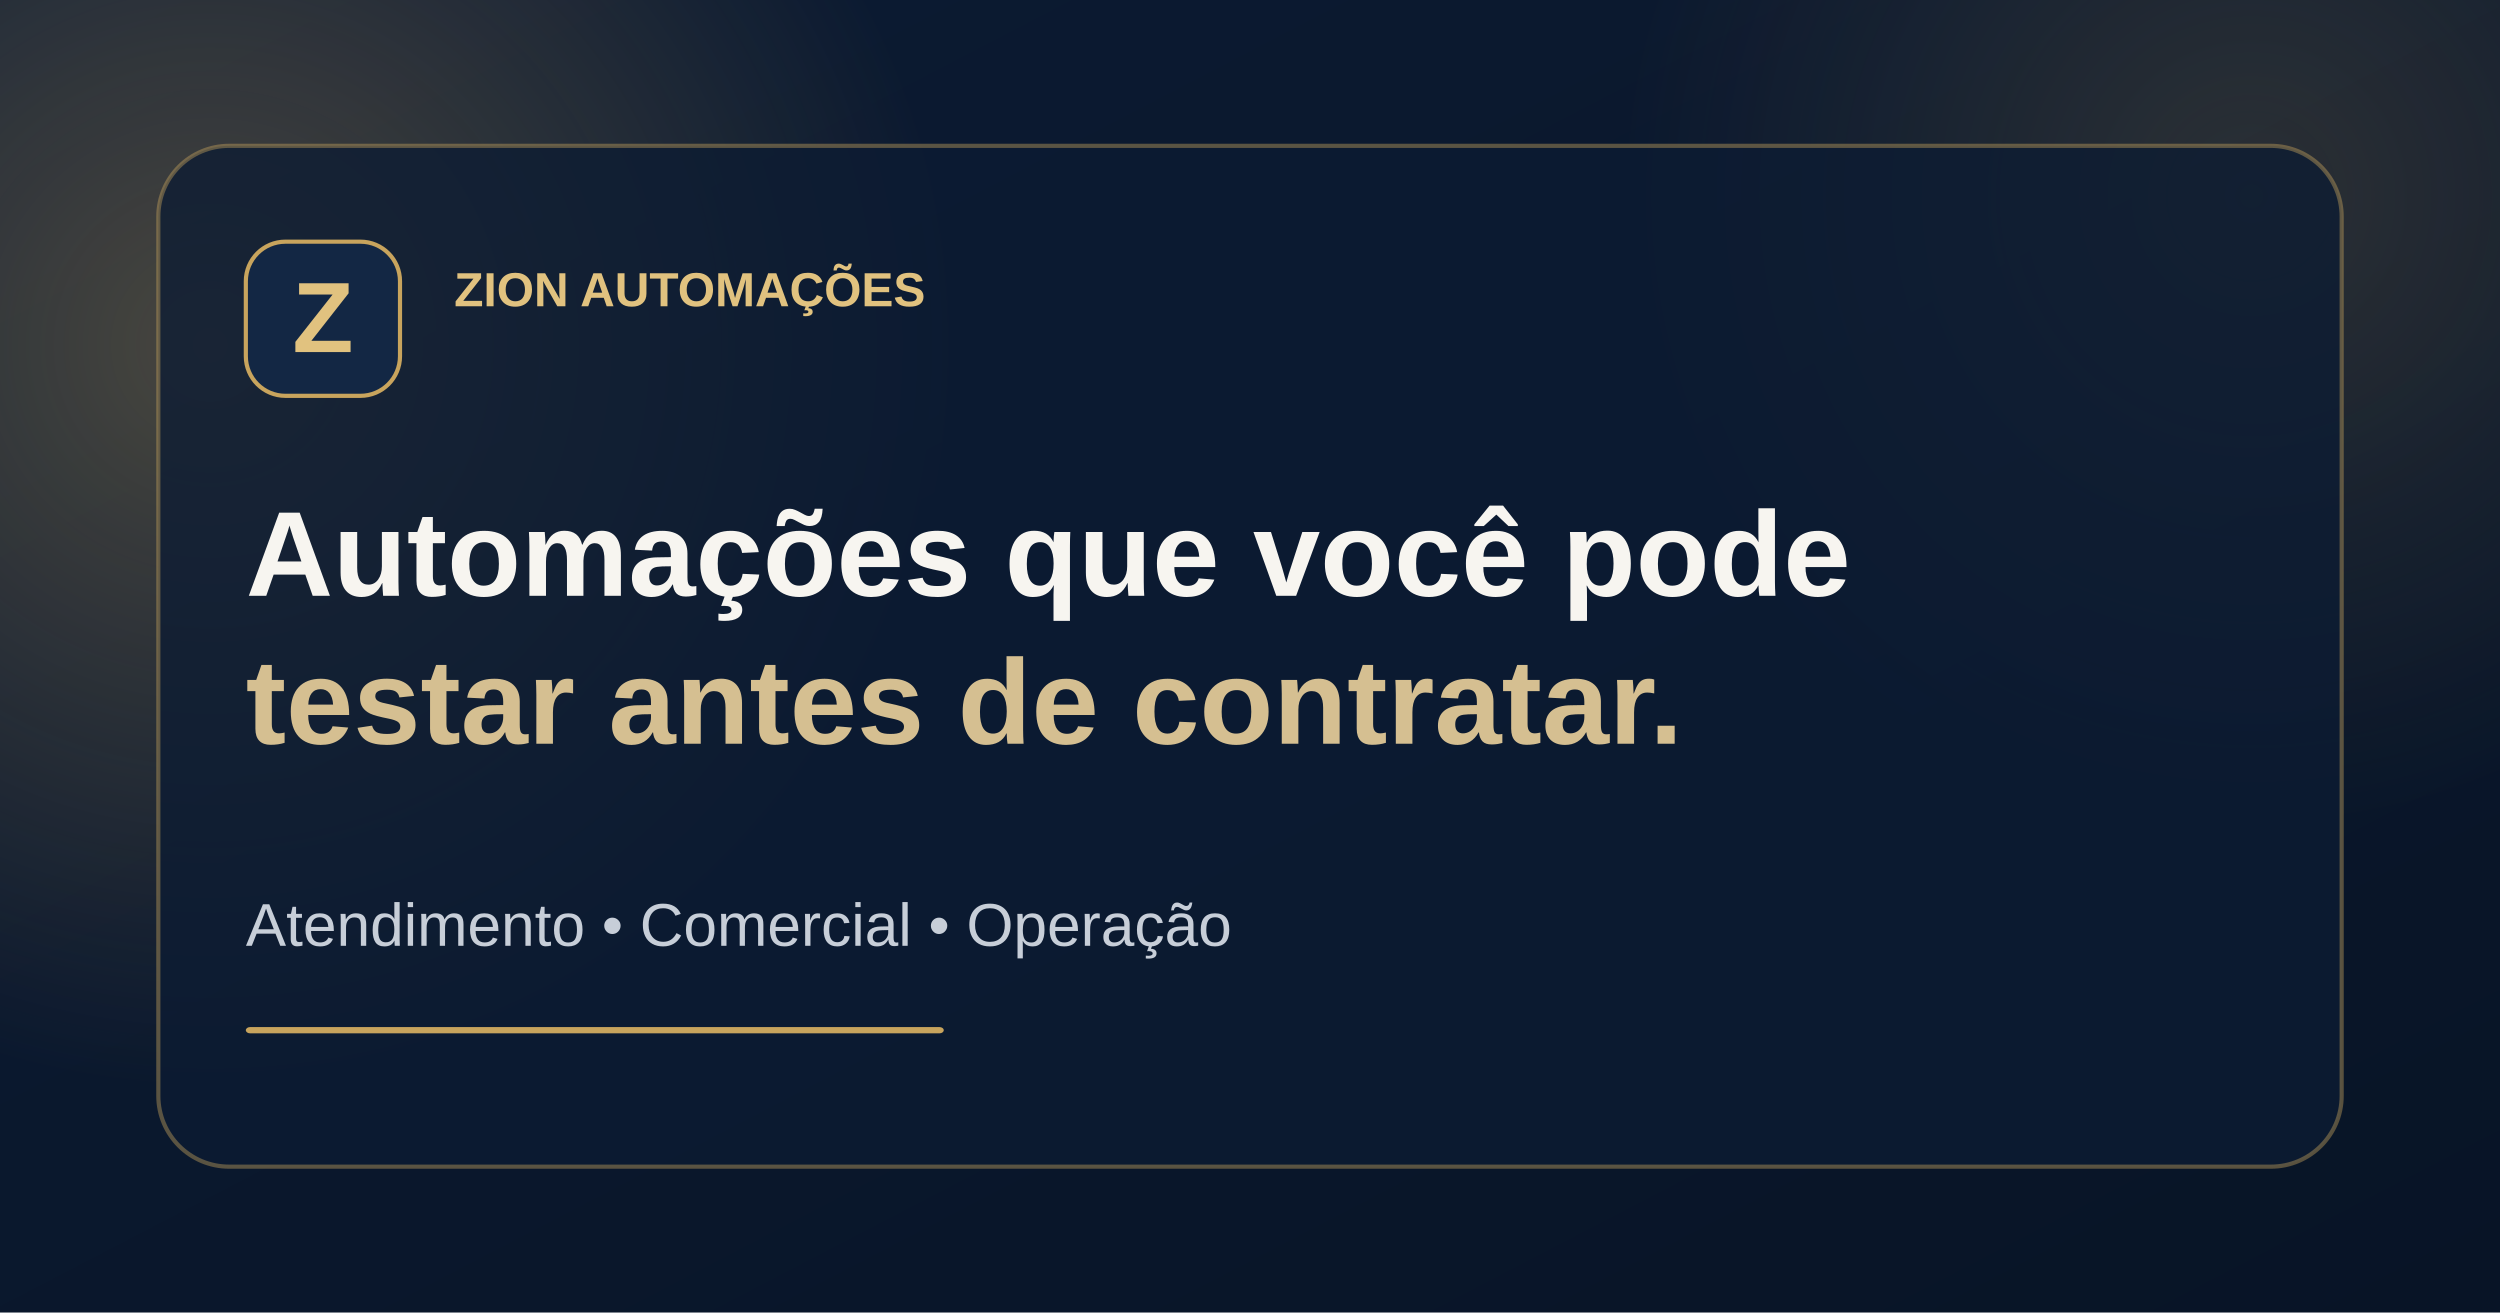
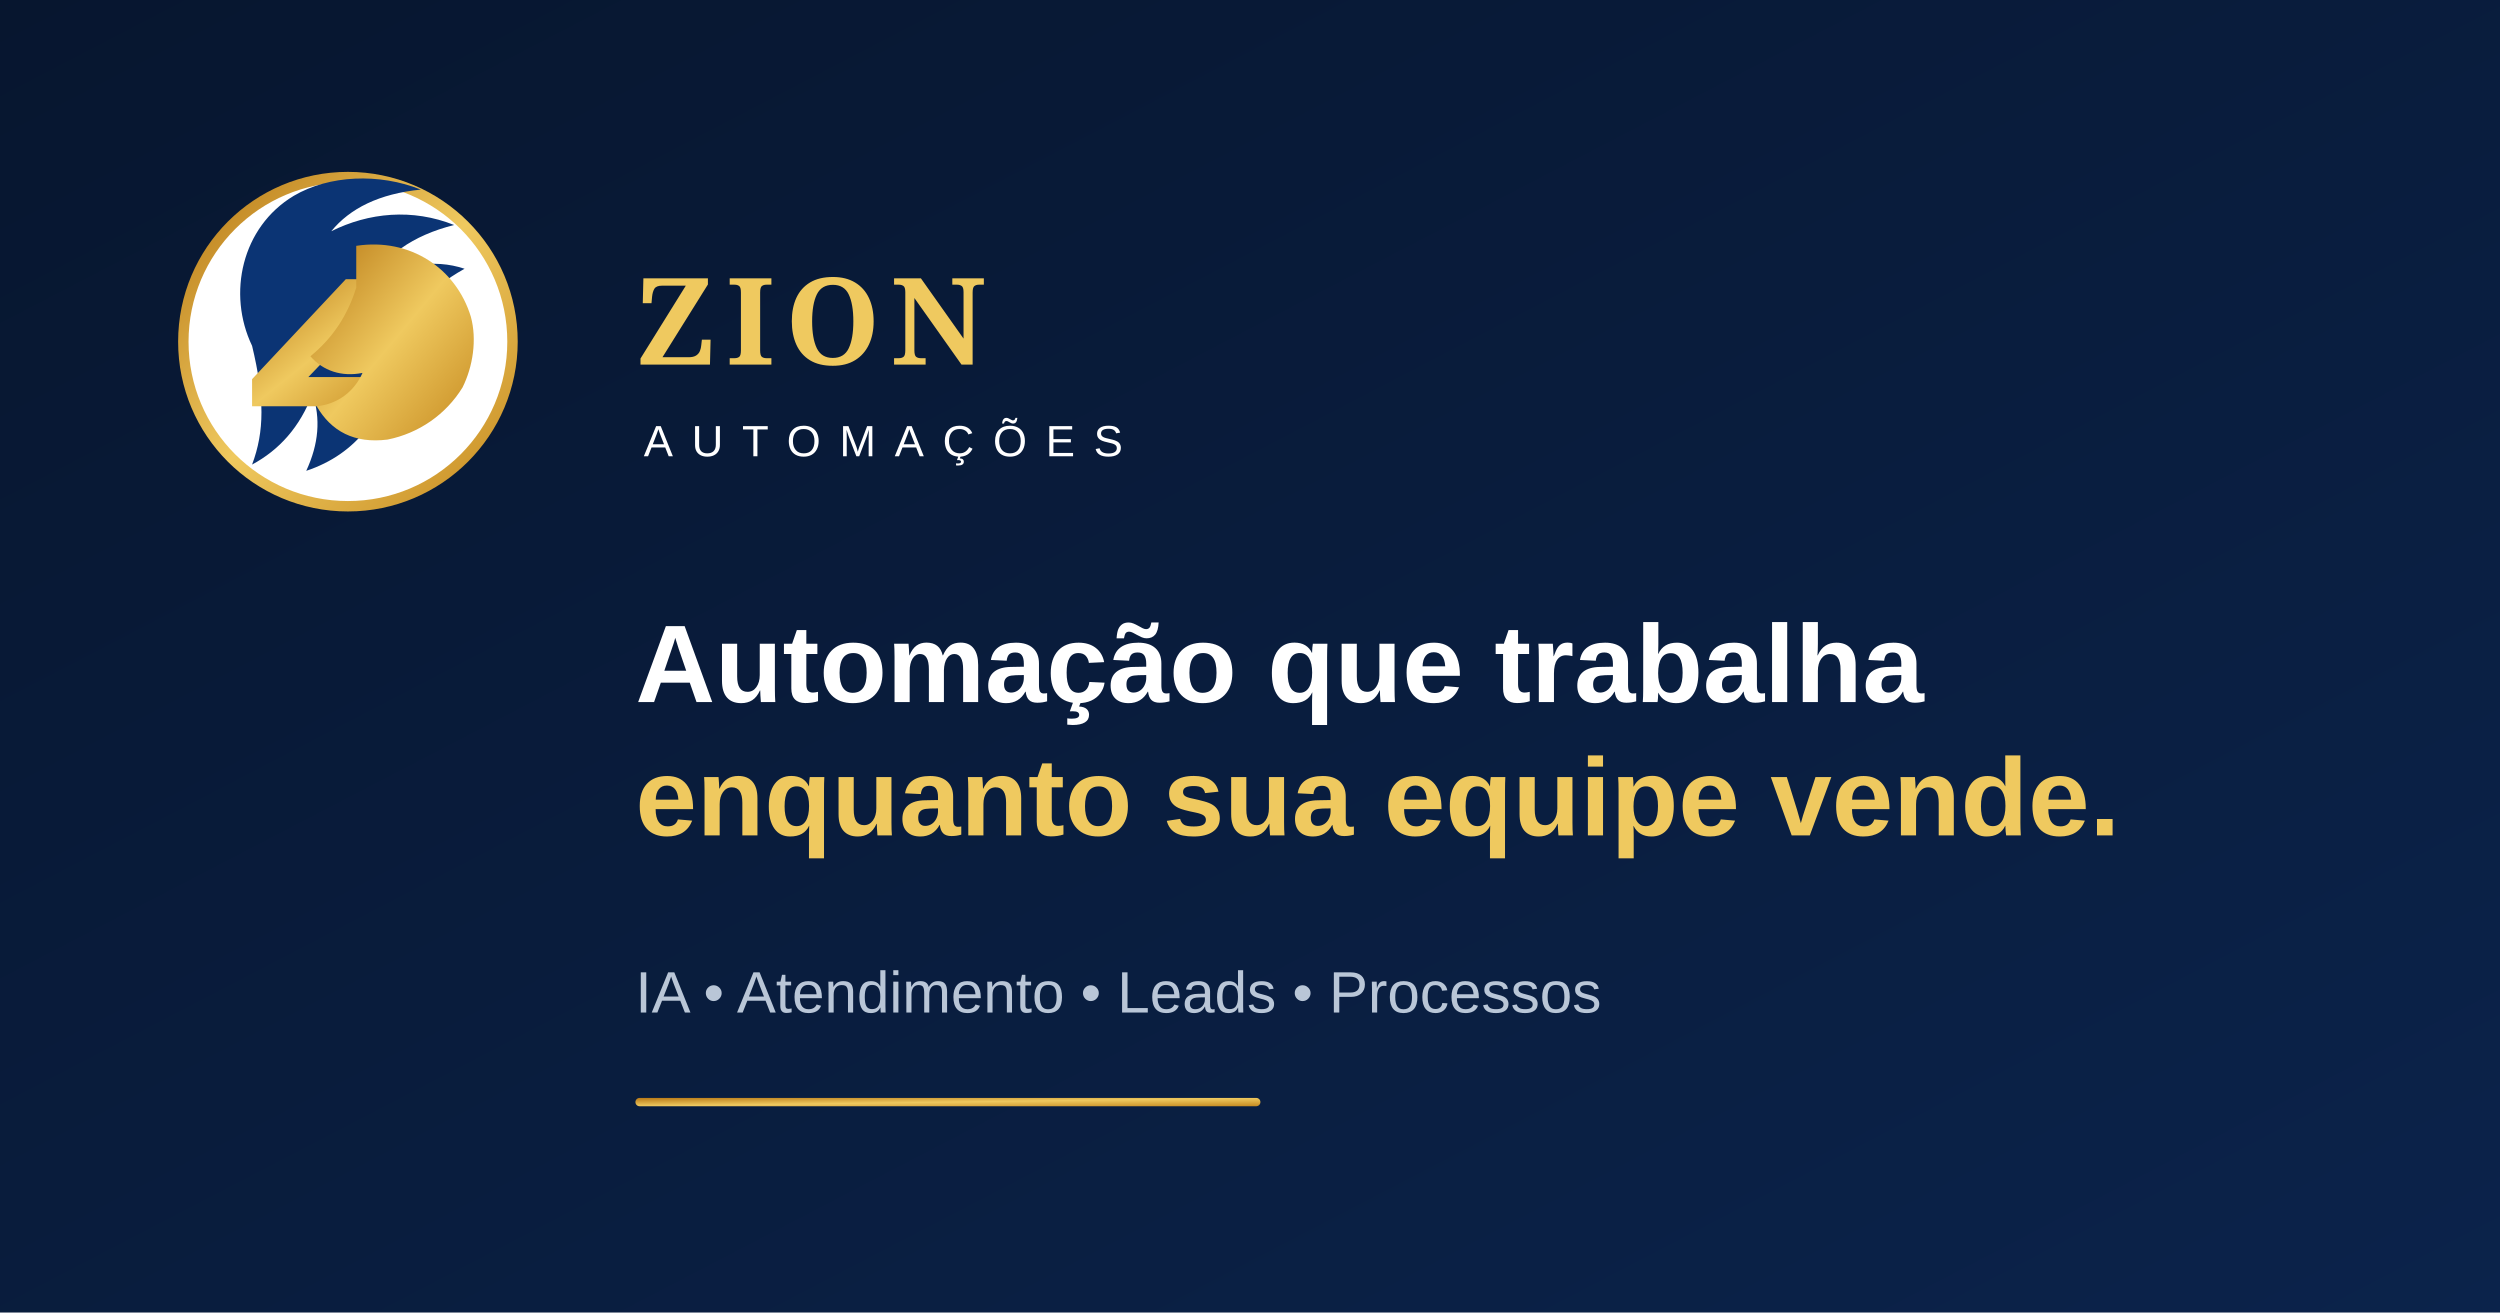
<svg xmlns="http://www.w3.org/2000/svg" width="1200" height="630" viewBox="0 0 1200 630" role="img" aria-labelledby="title desc">
  <defs>
    <linearGradient id="bg" x1="0" y1="0" x2="1" y2="1">
-       <stop stop-color="#0c1b33" />
-       <stop offset="1" stop-color="#081426" />
+       <stop stop-color="#07162f" />
+       <stop offset="1" stop-color="#0b234b" />
    </linearGradient>
-     <radialGradient id="gold">
-       <stop stop-color="#c8a45d" stop-opacity=".32" />
-       <stop offset="1" stop-color="#c8a45d" stop-opacity="0" />
-     </radialGradient>
+     <linearGradient id="gold" x1="0" y1="0" x2="1" y2="1">
+       <stop stop-color="#b87916" />
+       <stop offset=".5" stop-color="#efc95f" />
+       <stop offset="1" stop-color="#c68a20" />
+     </linearGradient>
  </defs>
  <rect width="1200" height="630" fill="url(#bg)" />
-   <circle cx="100" cy="165" r="360" fill="url(#gold)" />
-   <circle cx="1080" cy="95" r="300" fill="url(#gold)" opacity=".55" />
-   <rect x="76" y="70" width="1048" height="490" rx="34" fill="#0c1b33" fill-opacity=".78" stroke="#c8a45d" stroke-opacity=".42" stroke-width="2" />
-   <rect x="118" y="116" width="74" height="74" rx="19" fill="#132744" stroke="#c8a45d" stroke-width="2" />
-   <text x="155" y="169" text-anchor="middle" font-family="Arial,Helvetica,sans-serif" font-size="48" font-weight="800" fill="#e1c27f">Z</text>
-   <text x="218" y="147" font-family="Arial,Helvetica,sans-serif" font-size="23" font-weight="700" fill="#e1c27f">ZION AUTOMAÇÕES</text>
-   <text x="118" y="286" font-family="Arial,Helvetica,sans-serif" font-size="58" font-weight="800" fill="#f7f5f0">Automações que você pode</text>
-   <text x="118" y="357" font-family="Arial,Helvetica,sans-serif" font-size="58" font-weight="800" fill="#d5bf91">testar antes de contratar.</text>
-   <text x="118" y="454" font-family="Arial,Helvetica,sans-serif" font-size="29" fill="#c7ced8">Atendimento • Comercial • Operação</text>
-   <rect x="118" y="493" width="335" height="3" rx="2" fill="#c8a45d" />
+   <circle cx="167" cy="164" r="79" fill="#fff" stroke="url(#gold)" stroke-width="5" />
+   <path d="M121 166c-12-25-5-57 20-72 17-10 41-11 61-3-20 2-34 9-43 20 18-9 39-11 59-3-20 5-34 15-41 29 15-10 31-13 46-8-18 10-29 23-32 40-5 30-20 49-44 57 6-13 7-25 3-37-6 16-16 27-29 34 6-16 6-32 0-57z" fill="#0b3474" />
+   <path d="M122 134h71l-45 47h49v14h-76v-13l45-48h-44z" fill="url(#gold)" />
+   <path d="M171 118c26-4 48 11 55 34 3 11 1 24-4 34-8 13-21 22-36 25-16 2-27-4-34-16 10-1 18-7 22-16-10 2-19-1-25-8 11-9 18-20 22-33z" fill="url(#gold)" />
+   <text x="305" y="175" fill="#efc95f" font-family="Georgia,serif" font-size="58" font-weight="700" letter-spacing="5">ZION</text>
+   <text x="309" y="219" fill="#ffffff" font-family="Arial,sans-serif" font-size="21" letter-spacing="9">AUTOMAÇÕES</text>
+   <text x="305" y="337" fill="#ffffff" font-family="Arial,sans-serif" font-size="53" font-weight="700">Automação que trabalha</text>
+   <text x="305" y="401" fill="#efc95f" font-family="Arial,sans-serif" font-size="53" font-weight="700">enquanto sua equipe vende.</text>
+   <text x="305" y="486" fill="#b9c6d7" font-family="Arial,sans-serif" font-size="28">IA • Atendimento • Leads • Processos</text>
+   <rect x="305" y="527" width="300" height="4" rx="2" fill="url(#gold)" />
</svg>
